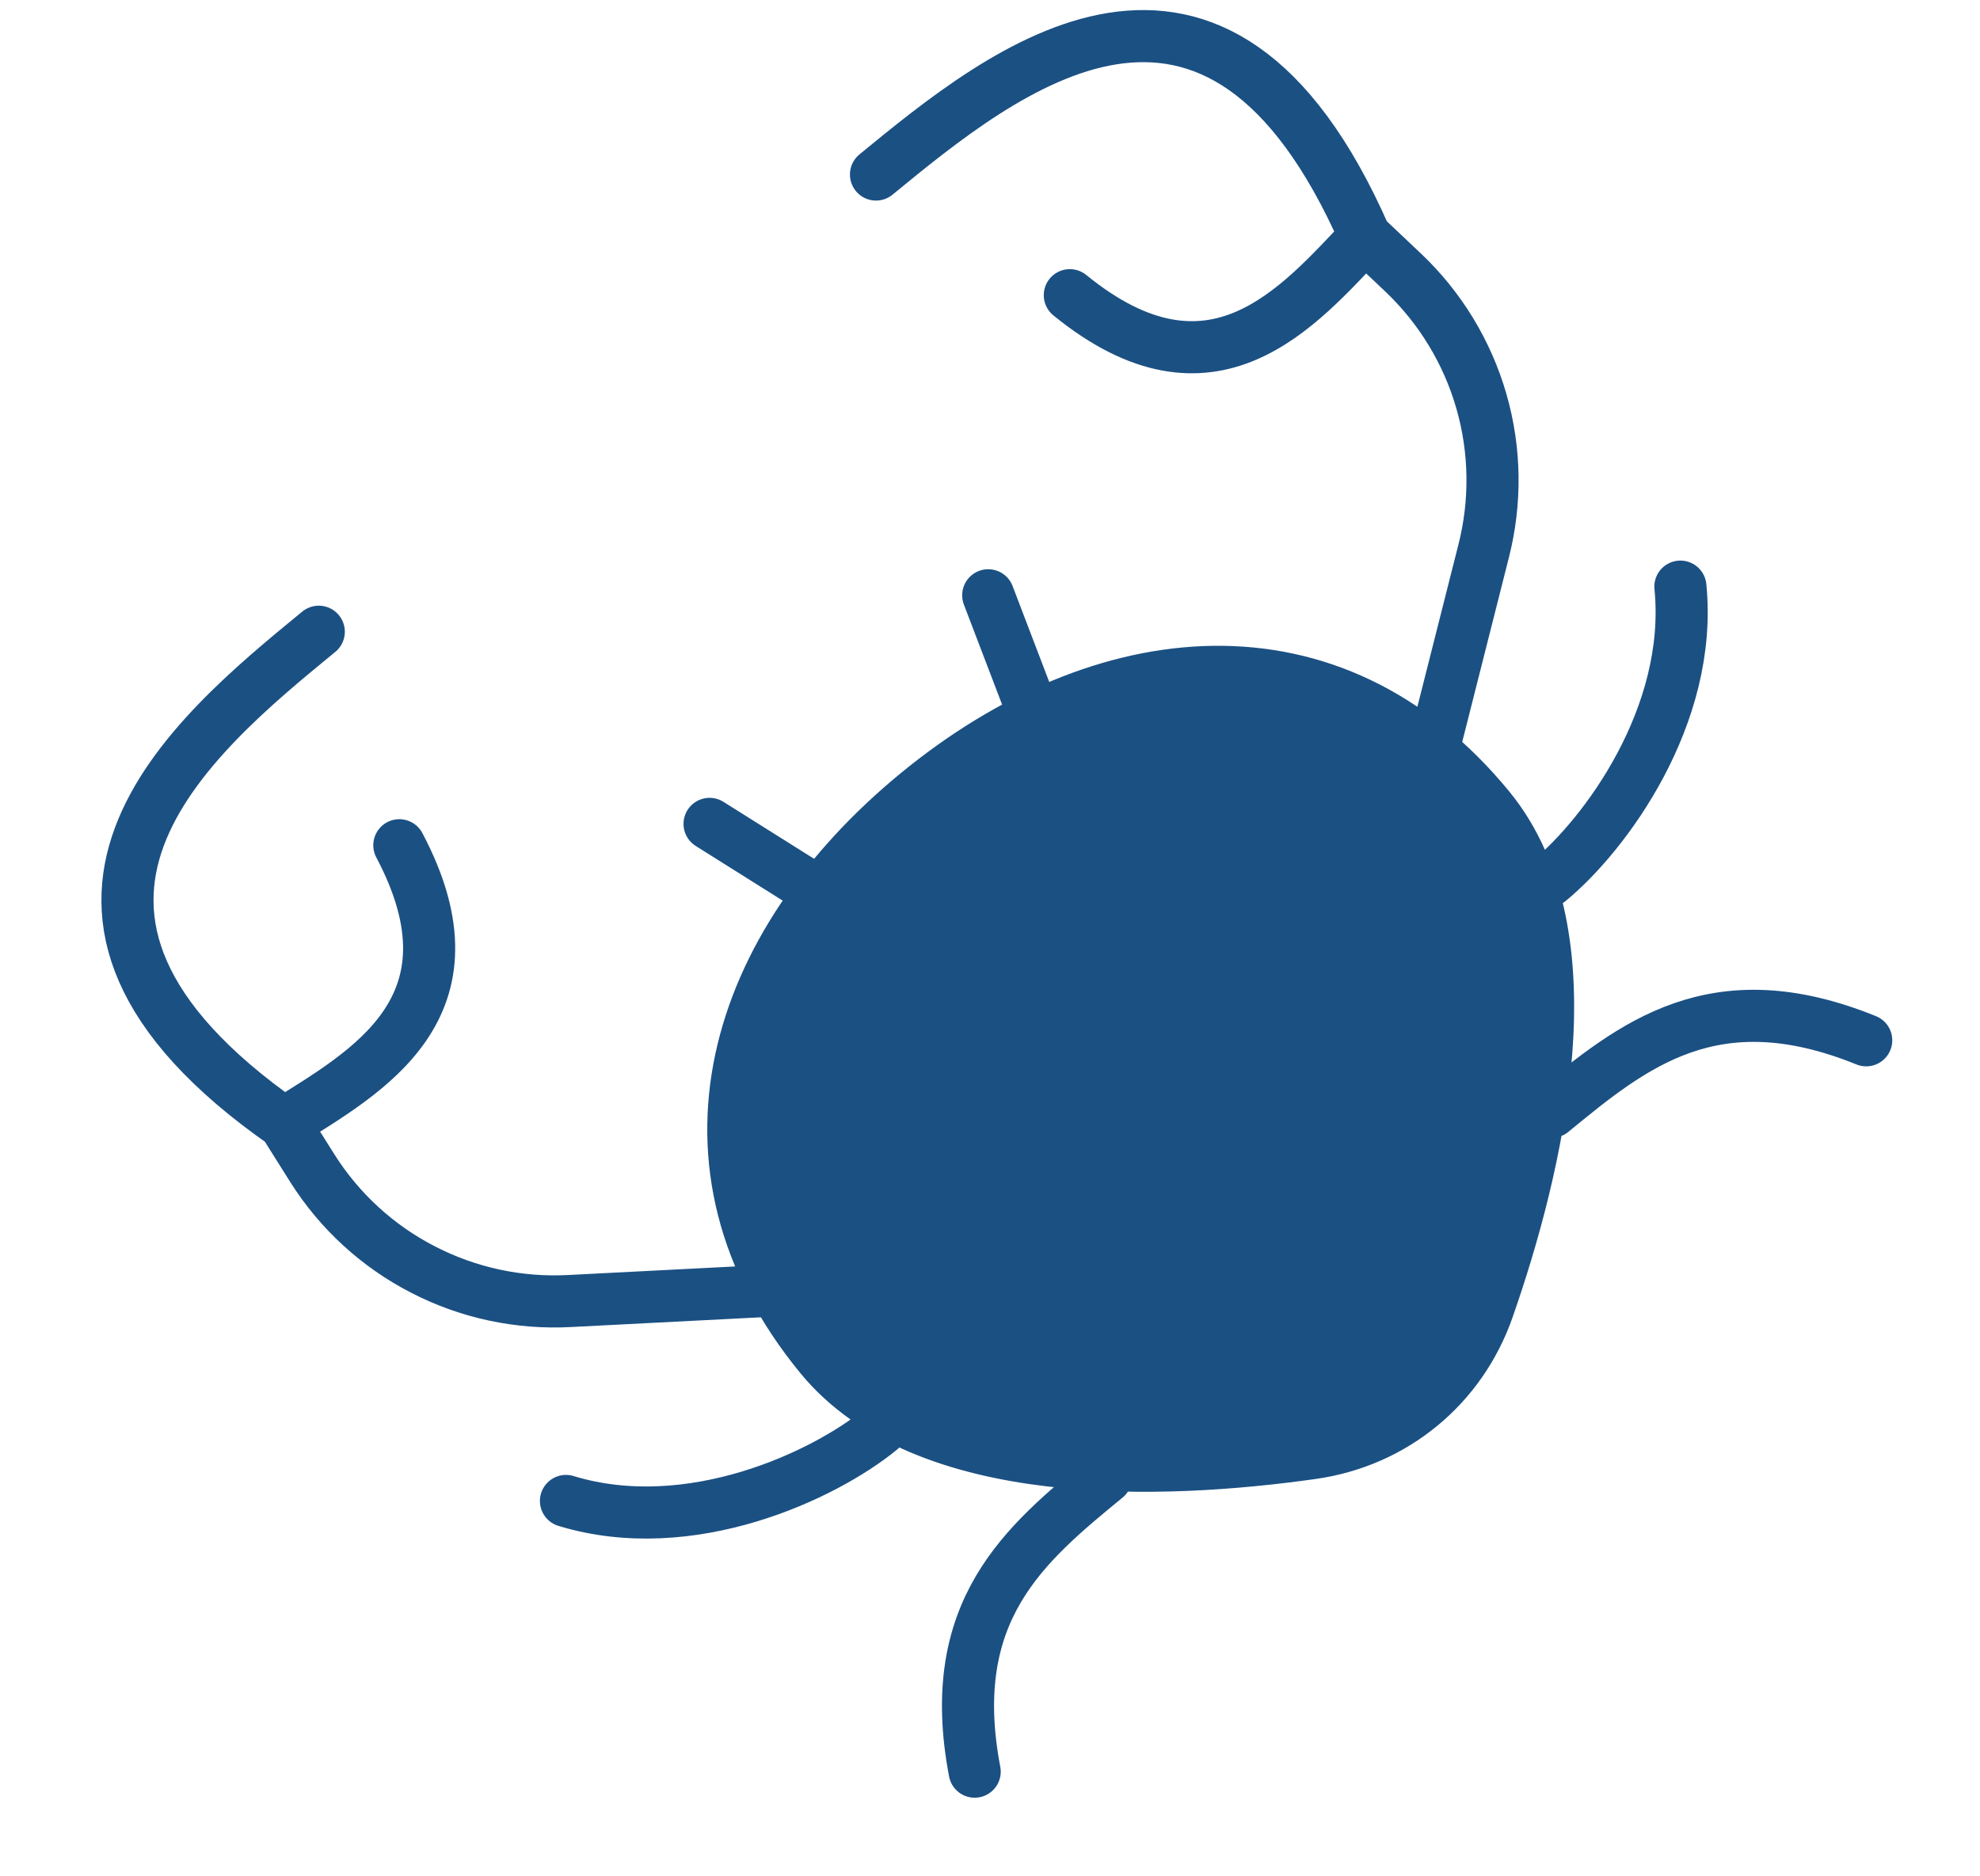
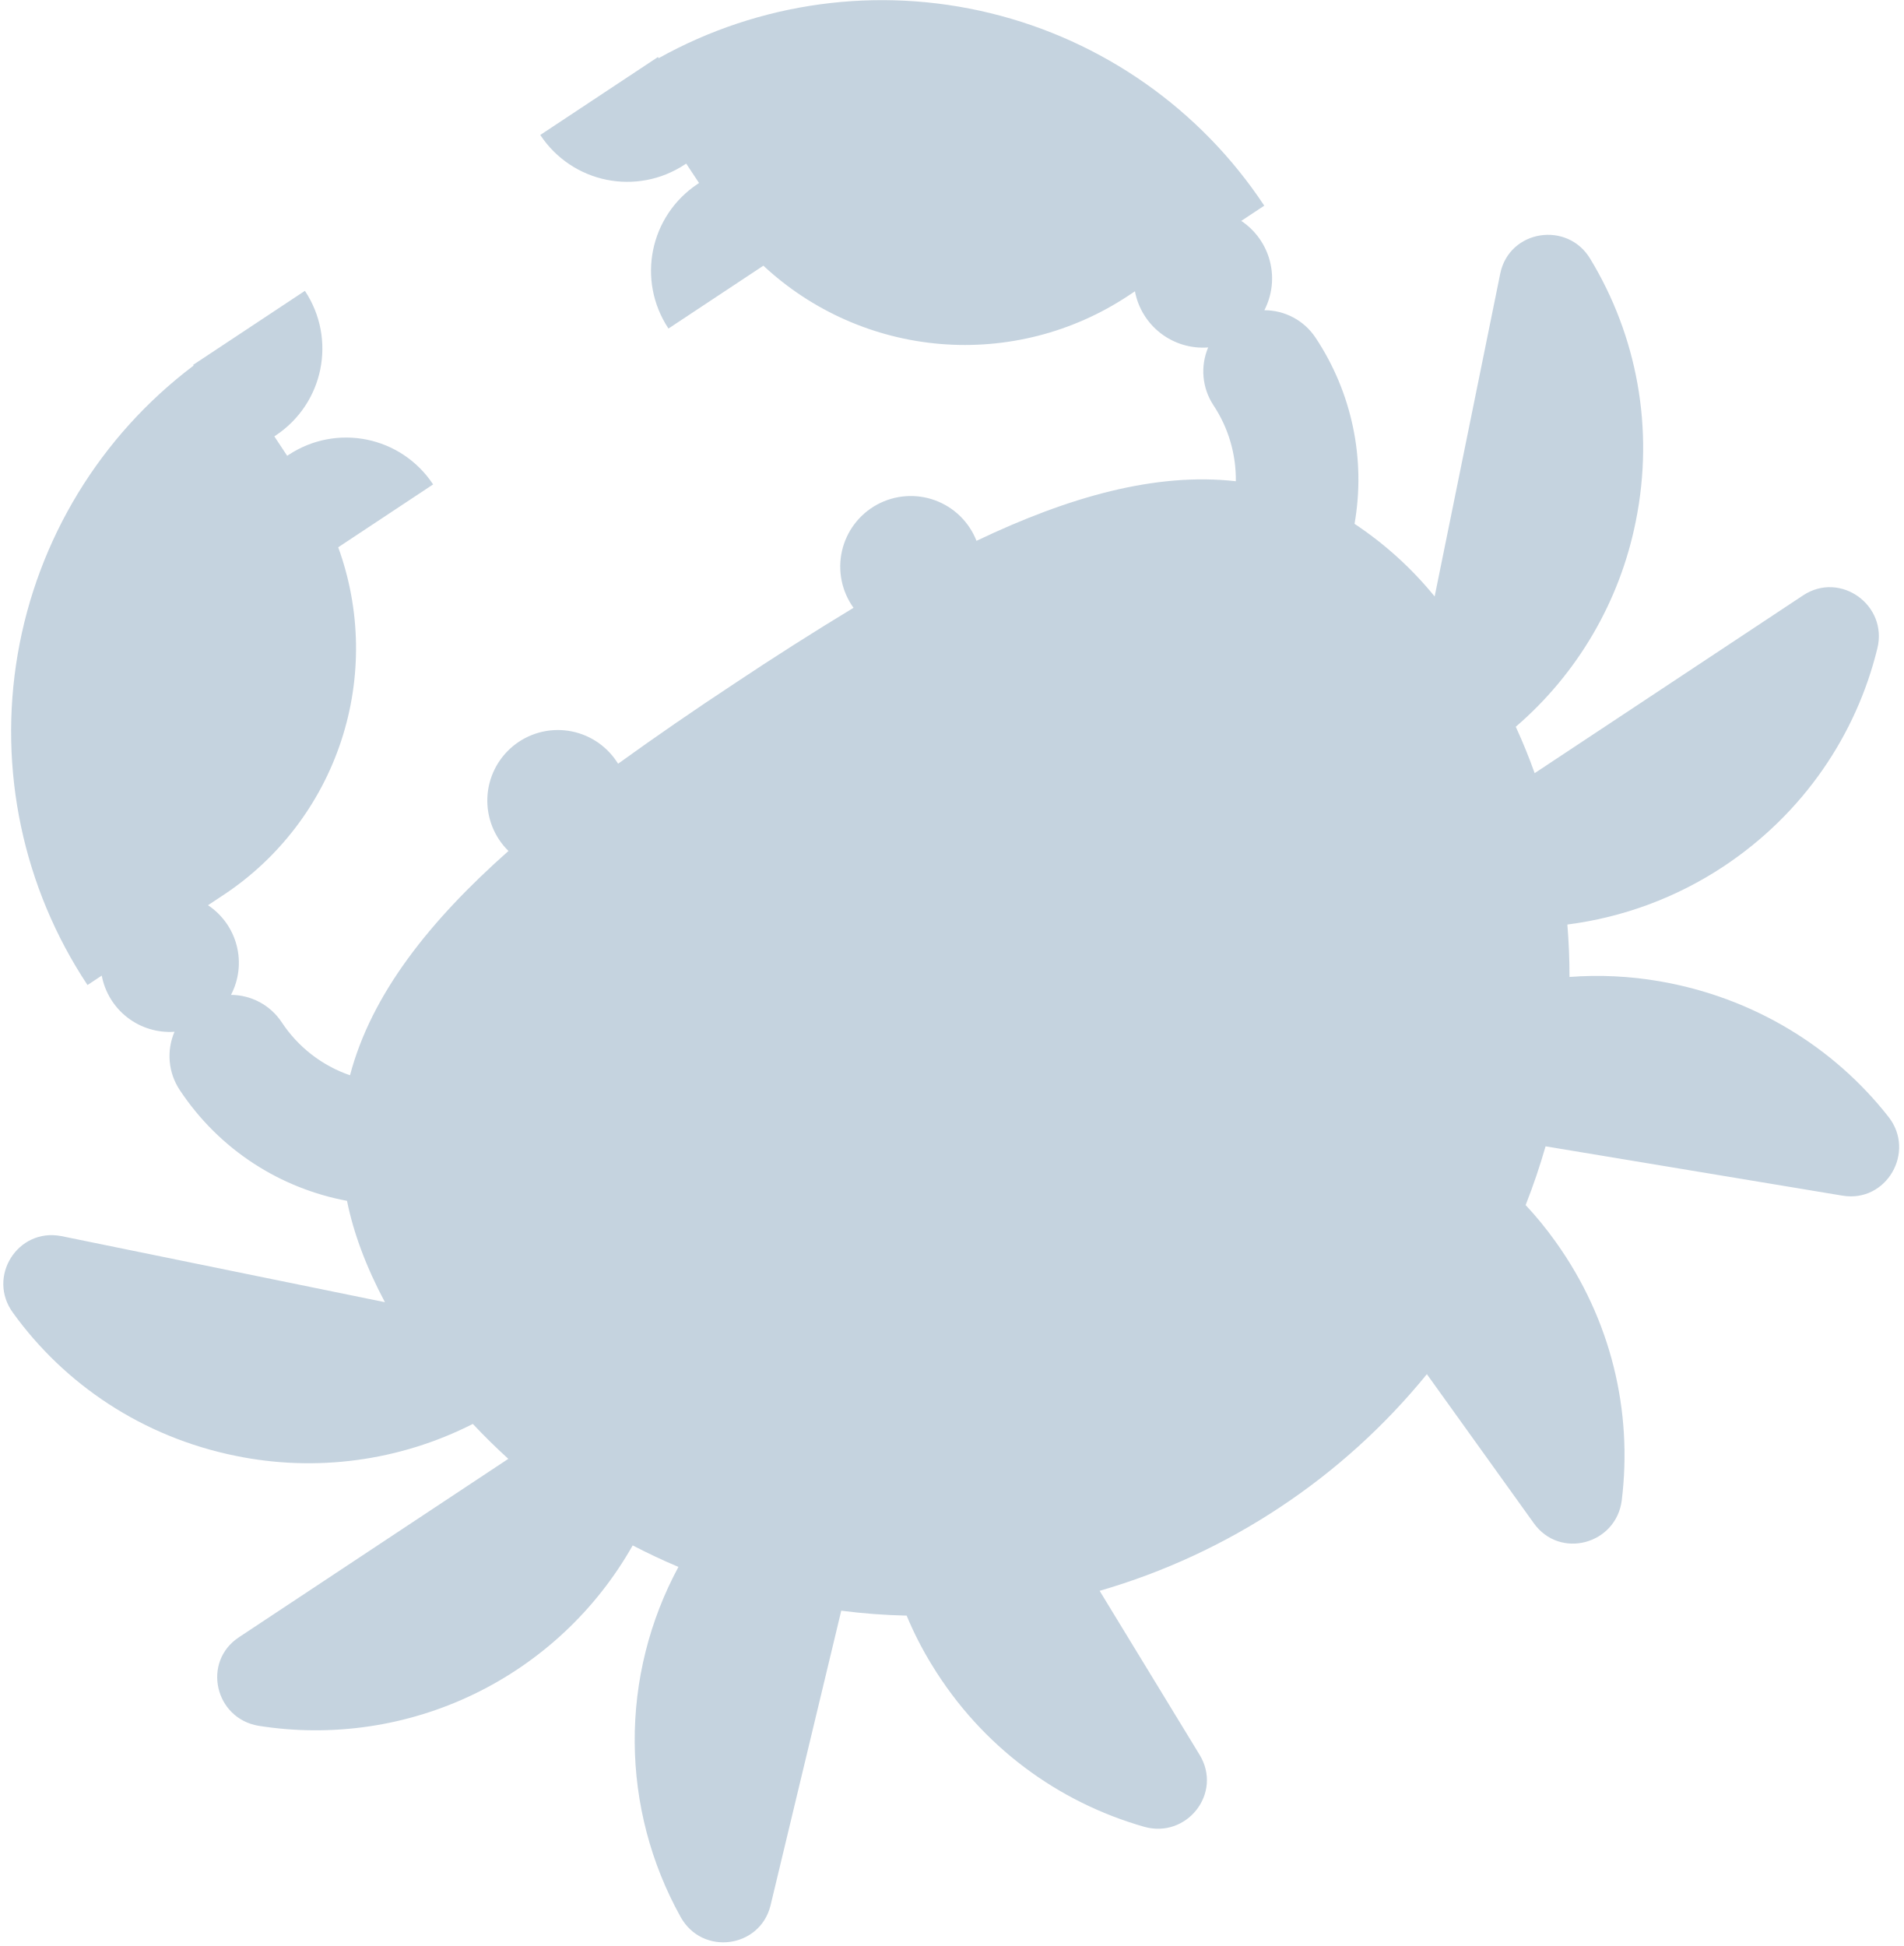
- <svg xmlns="http://www.w3.org/2000/svg" width="19" height="18" viewBox="0 0 19 18" fill="none">
-   <path d="M14.289 7.754C15.29 8.974 14.754 11.199 14.279 12.559C14.017 13.31 13.375 13.837 12.587 13.947C11.161 14.148 8.874 14.24 7.873 13.019C6.364 11.18 7.032 9.066 8.804 7.612C10.576 6.158 12.78 5.915 14.289 7.754Z" fill="#1B5083" />
-   <path d="M8.406 1.675C9.629 0.672 11.666 -0.999 13.1 2.271M13.1 2.271C12.46 2.945 11.634 3.947 10.266 2.833M13.1 2.271L13.469 2.62C13.823 2.957 14.081 3.383 14.216 3.853C14.351 4.323 14.357 4.82 14.236 5.293L13.776 7.111M3.059 6.063C1.836 7.066 -0.2 8.737 2.727 10.782M2.727 10.782C3.513 10.287 4.657 9.672 3.832 8.112M2.727 10.782L2.998 11.213C3.259 11.626 3.626 11.962 4.061 12.185C4.495 12.409 4.982 12.513 5.47 12.486L7.342 12.39M10.614 14.179C9.836 14.818 9.058 15.456 9.353 17.003M14.892 10.669C15.669 10.031 16.448 9.392 17.908 9.984M8.448 13.72C7.913 14.159 6.624 14.769 5.431 14.405M14.864 8.455C15.399 8.016 16.249 6.871 16.125 5.63M9.873 6.734L9.483 5.713M7.735 8.489L6.809 7.907M14.289 7.754C15.29 8.974 14.754 11.199 14.279 12.559C14.017 13.31 13.375 13.837 12.587 13.947C11.161 14.148 8.874 14.24 7.873 13.019C6.364 11.18 7.032 9.066 8.804 7.612C10.576 6.158 12.78 5.915 14.289 7.754Z" stroke="#1B5083" stroke-width="0.5" stroke-linecap="round" stroke-linejoin="round" />
+ <svg xmlns="http://www.w3.org/2000/svg" width="446" height="456" viewBox="0 0 446 456" fill="none">
+   <path d="M64.282 102.255L64.557 102.073C75.863 94.585 78.936 79.459 71.448 68.153L45.252 85.503L45.362 85.668C23.508 102.144 8.767 126.339 4.147 153.314C-0.473 180.29 5.378 208.012 20.505 230.82L23.841 228.61C24.577 232.512 26.72 236.008 29.863 238.435C33.005 240.861 36.93 242.05 40.891 241.774C39.946 243.967 39.562 246.36 39.773 248.737C39.983 251.115 40.782 253.403 42.097 255.395C51.503 269.596 65.841 278.487 81.311 281.391C82.842 288.972 85.804 296.888 90.197 305.139L14.342 289.646C4.12 287.689 -3.116 299.225 3.051 307.637C15.154 324.414 33.417 336.715 55.19 341.138C74.037 345.013 93.641 342.378 110.796 333.665C113.484 336.526 116.255 339.252 119.109 341.845L55.979 383.657C47.293 389.41 50.326 402.674 60.594 404.402C77.772 407.131 95.374 404.544 111.042 396.989C126.709 389.435 139.693 377.272 148.255 362.132C151.766 363.959 155.338 365.639 158.972 367.173C152.161 379.786 148.637 393.912 148.726 408.246C148.815 422.581 152.514 436.662 159.481 449.19C164.545 458.332 178.034 456.538 180.541 446.547L197.124 377.429C202.201 378.086 207.309 378.471 212.448 378.585C214.114 382.591 216.093 386.46 218.367 390.156C230.096 409.363 247.99 422.305 268.061 428.053C278.097 430.927 286.615 420.129 281.047 411.122L257.67 372.773C272.662 368.432 286.905 361.834 299.911 353.206C312.905 344.611 324.516 334.091 334.349 322.007L359.364 356.871C365.484 365.512 378.75 361.883 380.02 351.522C382.559 330.798 377.625 309.273 364.517 290.979C362.371 287.959 360.024 285.086 357.493 282.381C359.271 277.858 360.828 273.27 362.163 268.617L431.741 280.174C442.01 281.902 448.972 269.953 442.53 261.723C429.737 245.403 410.876 233.696 388.734 229.914C381.812 228.729 374.771 228.397 367.768 228.924C367.771 224.836 367.605 220.741 367.268 216.64C380.352 214.97 392.877 210.313 403.873 203.028C422.623 190.609 434.971 172.117 439.893 151.997C442.447 141.777 431.188 133.763 422.503 139.515L359.606 181.173C358.293 177.484 356.816 173.856 355.181 170.298C369.644 157.866 379.535 140.954 383.281 122.253C387.75 100.251 383.459 78.498 372.642 60.67C367.303 51.71 353.629 53.824 351.534 64.138L336.17 139.768C330.806 133.181 324.477 127.442 317.399 122.746C320.065 107.568 316.791 91.946 308.257 79.115C306.943 77.139 305.161 75.519 303.069 74.399C300.977 73.278 298.641 72.693 296.269 72.694C298.1 69.151 298.561 65.056 297.562 61.194C296.563 57.332 294.176 53.974 290.855 51.763L296.246 48.193C281.306 25.605 258.385 9.494 232.073 3.085C205.76 -3.325 177.998 0.441 154.344 13.627L154.17 13.365L126.596 31.628C134.084 42.933 149.21 46.006 160.515 38.518L160.791 38.336L163.804 42.886L163.529 43.068C152.223 50.556 149.15 65.682 156.638 76.987L178.877 62.258C190.257 72.855 204.872 79.316 220.369 80.6C235.866 81.885 251.345 77.919 264.315 69.341L265.942 68.264C266.683 72.183 268.843 75.692 272.009 78.119C275.175 80.545 279.125 81.719 283.102 81.415C282.175 83.599 281.802 85.978 282.018 88.341C282.233 90.704 283.029 92.977 284.336 94.958C287.97 100.445 289.658 106.646 289.584 112.765C270.791 110.653 250.446 116.412 228.817 126.73C227.961 124.546 226.65 122.57 224.971 120.931C223.292 119.293 221.284 118.031 219.079 117.228C216.875 116.425 214.526 116.101 212.186 116.276C209.847 116.451 207.572 117.122 205.512 118.244C203.452 119.366 201.654 120.913 200.238 122.783C198.822 124.653 197.82 126.803 197.298 129.09C196.777 131.377 196.748 133.749 197.213 136.048C197.679 138.348 198.628 140.521 199.998 142.425C190.562 148.143 181.251 154.065 172.073 160.187C162.557 166.463 153.478 172.721 144.836 178.96L144.499 178.45C143.216 176.52 141.543 174.881 139.587 173.639C137.631 172.397 135.436 171.581 133.144 171.242C130.852 170.903 128.514 171.049 126.282 171.671C124.05 172.294 121.974 173.378 120.188 174.854C118.403 176.331 116.947 178.166 115.916 180.24C114.884 182.315 114.301 184.584 114.202 186.898C114.104 189.213 114.493 191.523 115.345 193.678C116.196 195.833 117.491 197.785 119.145 199.407C100.548 215.89 87.007 233.03 82.015 251.966C75.459 249.707 69.834 245.342 66.018 239.552C63.279 235.416 58.74 233.146 54.126 233.128C55.983 229.579 56.46 225.469 55.466 221.59C54.471 217.71 52.076 214.336 48.741 212.119L52.436 209.672C65.395 201.076 75.086 188.372 79.95 173.602C84.814 158.832 84.567 142.855 79.251 128.242L101.49 113.513C94.002 102.207 78.876 99.135 67.571 106.622L67.295 106.805L64.282 102.255Z" fill="#1B5083" fill-opacity="0.25" />
</svg>
